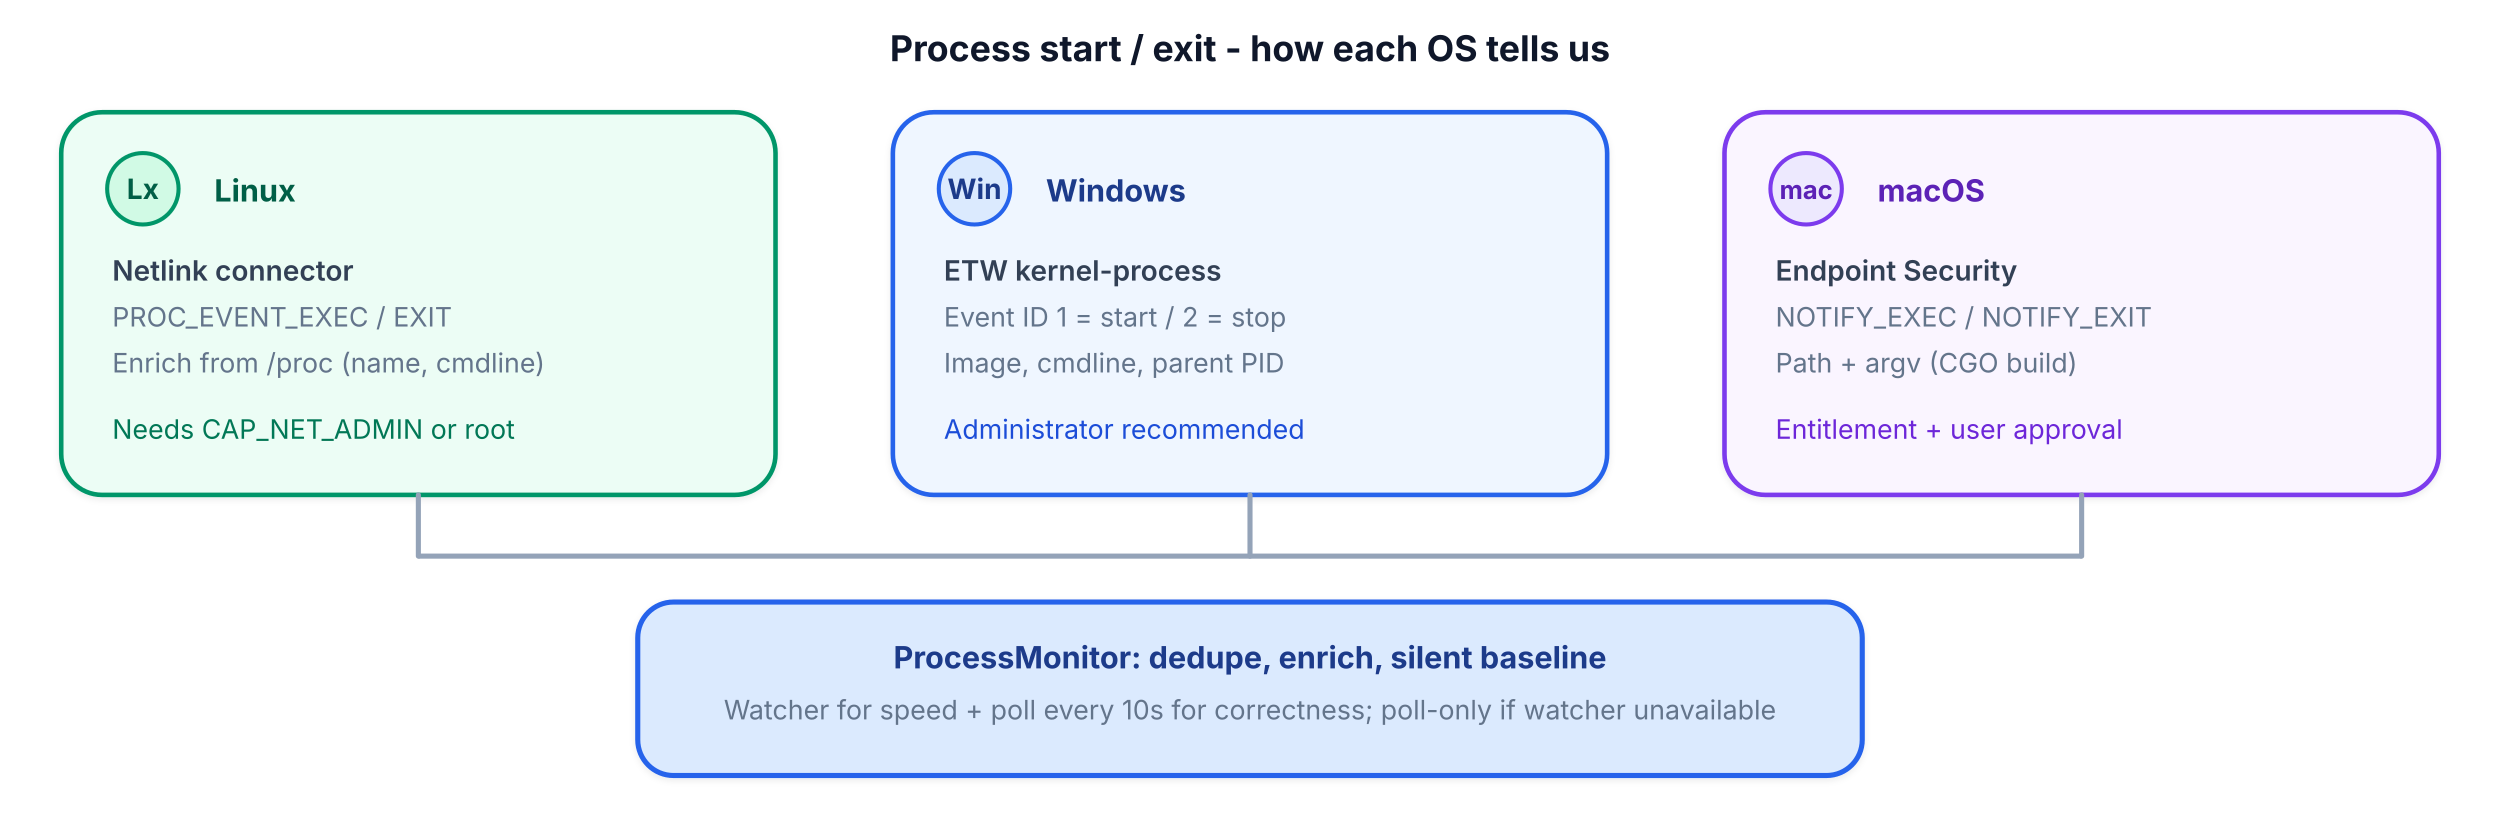
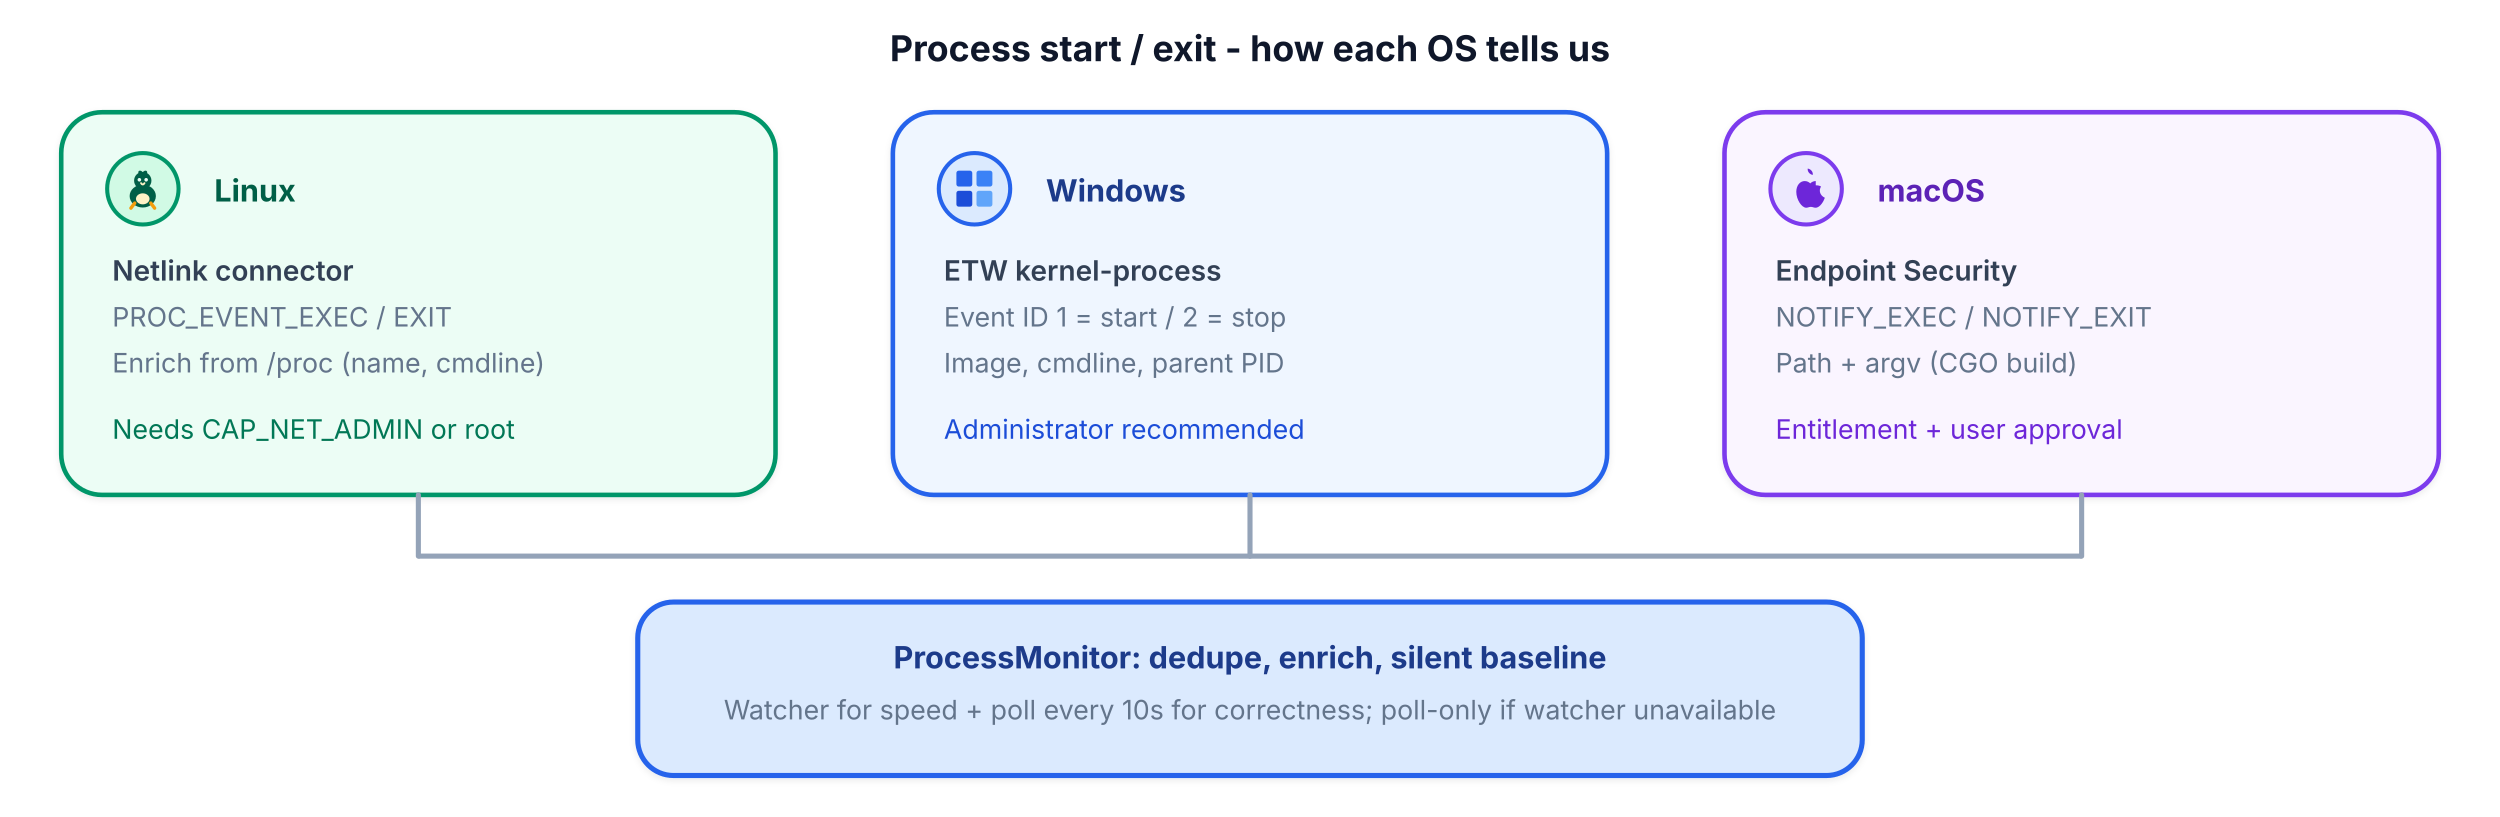
<svg xmlns="http://www.w3.org/2000/svg" viewBox="0 0 980 320" role="img" aria-labelledby="title desc">
  <defs>
    <linearGradient id="arr" x1="0%" y1="0%" x2="100%" y2="0%">
      <stop offset="0%" stop-color="#60A5FA" />
      <stop offset="100%" stop-color="#A78BFA" />
    </linearGradient>
    <filter id="soft" x="-8%" y="-8%" width="116%" height="116%">
      <feDropShadow dx="0" dy="1" stdDeviation="1.2" flood-color="#0F172A" flood-opacity="0.08" />
    </filter>
    <style>
 .t { font-family: ui-sans-serif, system-ui, -apple-system, Segoe UI, sans-serif; font-size: 12px; font-weight: 700; }
 .s { font-family: ui-sans-serif, system-ui, -apple-system, Segoe UI, sans-serif; font-size: 10.5px; fill: #64748B; }
 .b { font-family: ui-sans-serif, system-ui, -apple-system, Segoe UI, sans-serif; font-size: 11px; font-weight: 600; fill: #334155; }
 </style>
  </defs>
  <text class="t" x="490" y="24" text-anchor="middle" fill="#0F172A" style="font-size:14px">Process start / exit - how each OS tells us</text>
  <g filter="url(#soft)">
    <rect x="24" y="44" width="280" height="150" rx="16" fill="#ECFDF5" stroke="#059669" stroke-width="1.8" />
    <circle cx="56" cy="74" r="14" fill="#D1FAE5" stroke="#059669" stroke-width="1.6" />
-     <text class="t" x="56" y="78" text-anchor="middle" fill="#065F46" style="font-size:11px">Lx</text>
+     <g transform="translate(46,64) scale(0.83)">
+       <ellipse cx="12" cy="15.5" rx="6.2" ry="5.4" fill="#065F46" />
+       <circle cx="12" cy="8.2" r="4.1" fill="#065F46" />
+       <ellipse cx="12" cy="16.8" rx="3.2" ry="2.6" fill="#FEF3C7" />
+       <circle cx="10.4" cy="7.8" r="0.85" fill="#ECFDF5" />
+       <circle cx="13.6" cy="7.8" r="0.85" fill="#ECFDF5" />
+       <path d="M11.2 9.4 C11.6 10.2 12.4 10.2 12.8 9.4" stroke="#FEF3C7" stroke-width="0.9" stroke-linecap="round" fill="none" />
+       <path d="M8.2 18.8 L6.4 21.2 M15.8 18.8 L17.6 21.2" stroke="#F59E0B" stroke-width="1.6" stroke-linecap="round" />
+       <path d="M10.2 5.2 C9.2 3.6 10.8 2.8 12 4.2 C13.2 2.8 14.8 3.6 13.8 5.2" fill="#065F46" />
+     </g>
    <text class="t" x="84" y="79" fill="#065F46">Linux</text>
    <text class="b" x="44" y="110">Netlink connector</text>
    <text class="s" x="44" y="128">PROC_EVENT_EXEC / EXIT</text>
    <text class="s" x="44" y="146">Enrich from /proc (name, cmdline)</text>
    <text class="s" x="44" y="172" style="fill:#047857">Needs CAP_NET_ADMIN or root</text>
  </g>
  <g filter="url(#soft)">
    <rect x="350" y="44" width="280" height="150" rx="16" fill="#EFF6FF" stroke="#2563EB" stroke-width="1.8" />
    <circle cx="382" cy="74" r="14" fill="#DBEAFE" stroke="#2563EB" stroke-width="1.6" />
-     <text class="t" x="382" y="78" text-anchor="middle" fill="#1E3A8A" style="font-size:11px">Win</text>
+     <g transform="translate(372,64) scale(0.83)">
+       <rect x="3.5" y="3.5" width="7.5" height="7.5" rx="1.1" fill="#2563EB" />
+       <rect x="13" y="3.5" width="7.5" height="7.5" rx="1.1" fill="#3B82F6" />
+       <rect x="3.5" y="13" width="7.5" height="7.5" rx="1.1" fill="#1D4ED8" />
+       <rect x="13" y="13" width="7.5" height="7.5" rx="1.1" fill="#60A5FA" />
+     </g>
    <text class="t" x="410" y="79" fill="#1E3A8A">Windows</text>
    <text class="b" x="370" y="110">ETW kernel-process</text>
    <text class="s" x="370" y="128">Event ID 1 = start / 2 = stop</text>
    <text class="s" x="370" y="146">Image, cmdline, parent PID</text>
    <text class="s" x="370" y="172" style="fill:#1D4ED8">Administrator recommended</text>
  </g>
  <g filter="url(#soft)">
    <rect x="676" y="44" width="280" height="150" rx="16" fill="#FAF5FF" stroke="#7C3AED" stroke-width="1.8" />
    <circle cx="708" cy="74" r="14" fill="#EDE9FE" stroke="#7C3AED" stroke-width="1.6" />
-     <text class="t" x="708" y="78" text-anchor="middle" fill="#5B21B6" style="font-size:10px">mac</text>
+     <g transform="translate(698,64) scale(0.83)">
+       <path d="M16.6 8.4c-1.1 0-2 .5-2.6 1.1-.6-.6-1.5-1.1-2.6-1.1-2.2 0-4 2-4 5.1 0 3.6 2.5 7.5 4.7 7.5.8 0 1.3-.4 2.2-.4.9 0 1.3.4 2.2.4 2.2 0 3.9-3.2 4.4-4.7-2.5-1.2-2.9-3.6-1.8-5.3-.6-.4-1.4-.6-2.5-.6z" fill="#6D28D9" />
+       <path d="M12.8 2.5c1.4.2 2.6 1.5 2.4 3-1.4-.2-2.6-1.5-2.4-3z" fill="#6D28D9" />
+     </g>
    <text class="t" x="736" y="79" fill="#5B21B6">macOS</text>
    <text class="b" x="696" y="110">Endpoint Security</text>
    <text class="s" x="696" y="128">NOTIFY_EXEC / NOTIFY_EXIT</text>
    <text class="s" x="696" y="146">Path + argv (CGO build)</text>
    <text class="s" x="696" y="172" style="fill:#6D28D9">Entitlement + user approval</text>
  </g>
  <path d="M164 194 V218" fill="none" stroke="#94A3B8" stroke-width="2" stroke-linecap="round" />
  <path d="M490 194 V218" fill="none" stroke="#94A3B8" stroke-width="2" stroke-linecap="round" />
  <path d="M816 194 V218" fill="none" stroke="#94A3B8" stroke-width="2" stroke-linecap="round" />
  <path d="M164 218 H816" fill="none" stroke="#94A3B8" stroke-width="2" />
  <path d="M490 218 V236" fill="none" stroke="url(#arr)" stroke-width="2.6" stroke-linecap="round" />
  <g filter="url(#soft)">
    <rect x="250" y="236" width="480" height="68" rx="14" fill="#DBEAFE" stroke="#2563EB" stroke-width="2" />
    <text class="t" x="490" y="262" text-anchor="middle" fill="#1E3A8A">ProcessMonitor: dedupe, enrich, silent baseline</text>
    <text class="s" x="490" y="282" text-anchor="middle">Watcher for speed + poll every 10s for correctness; poll-only if watcher unavailable</text>
  </g>
</svg>
